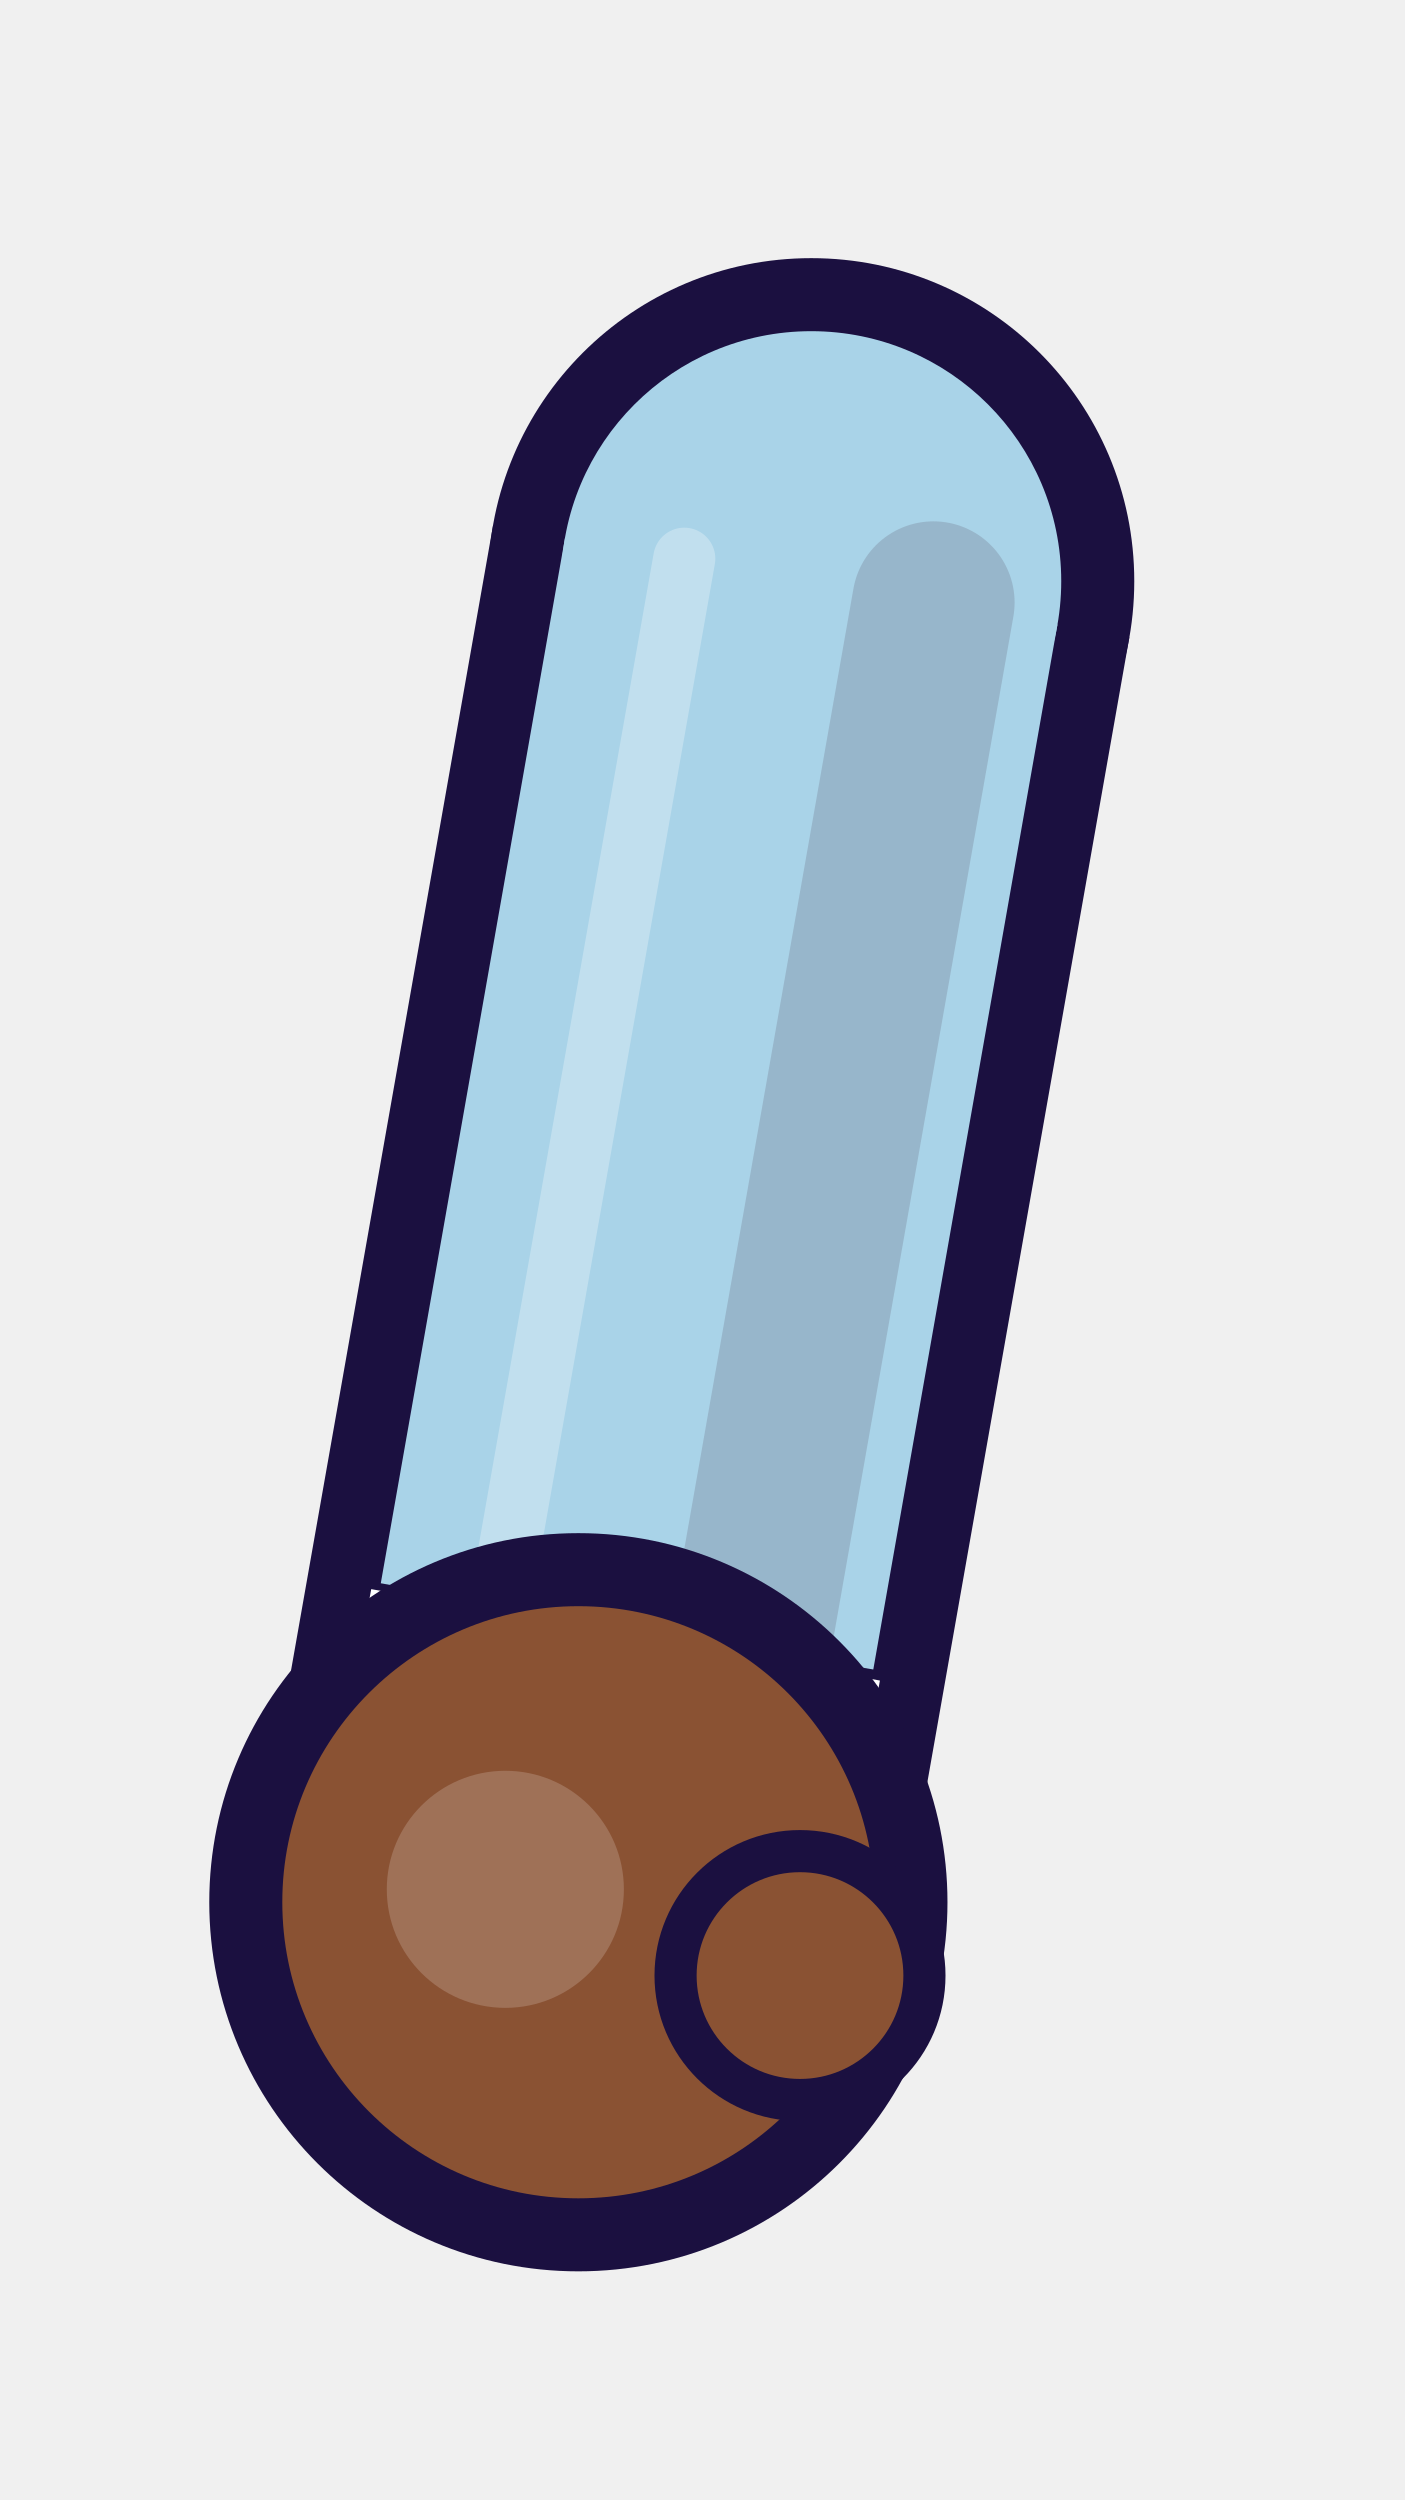
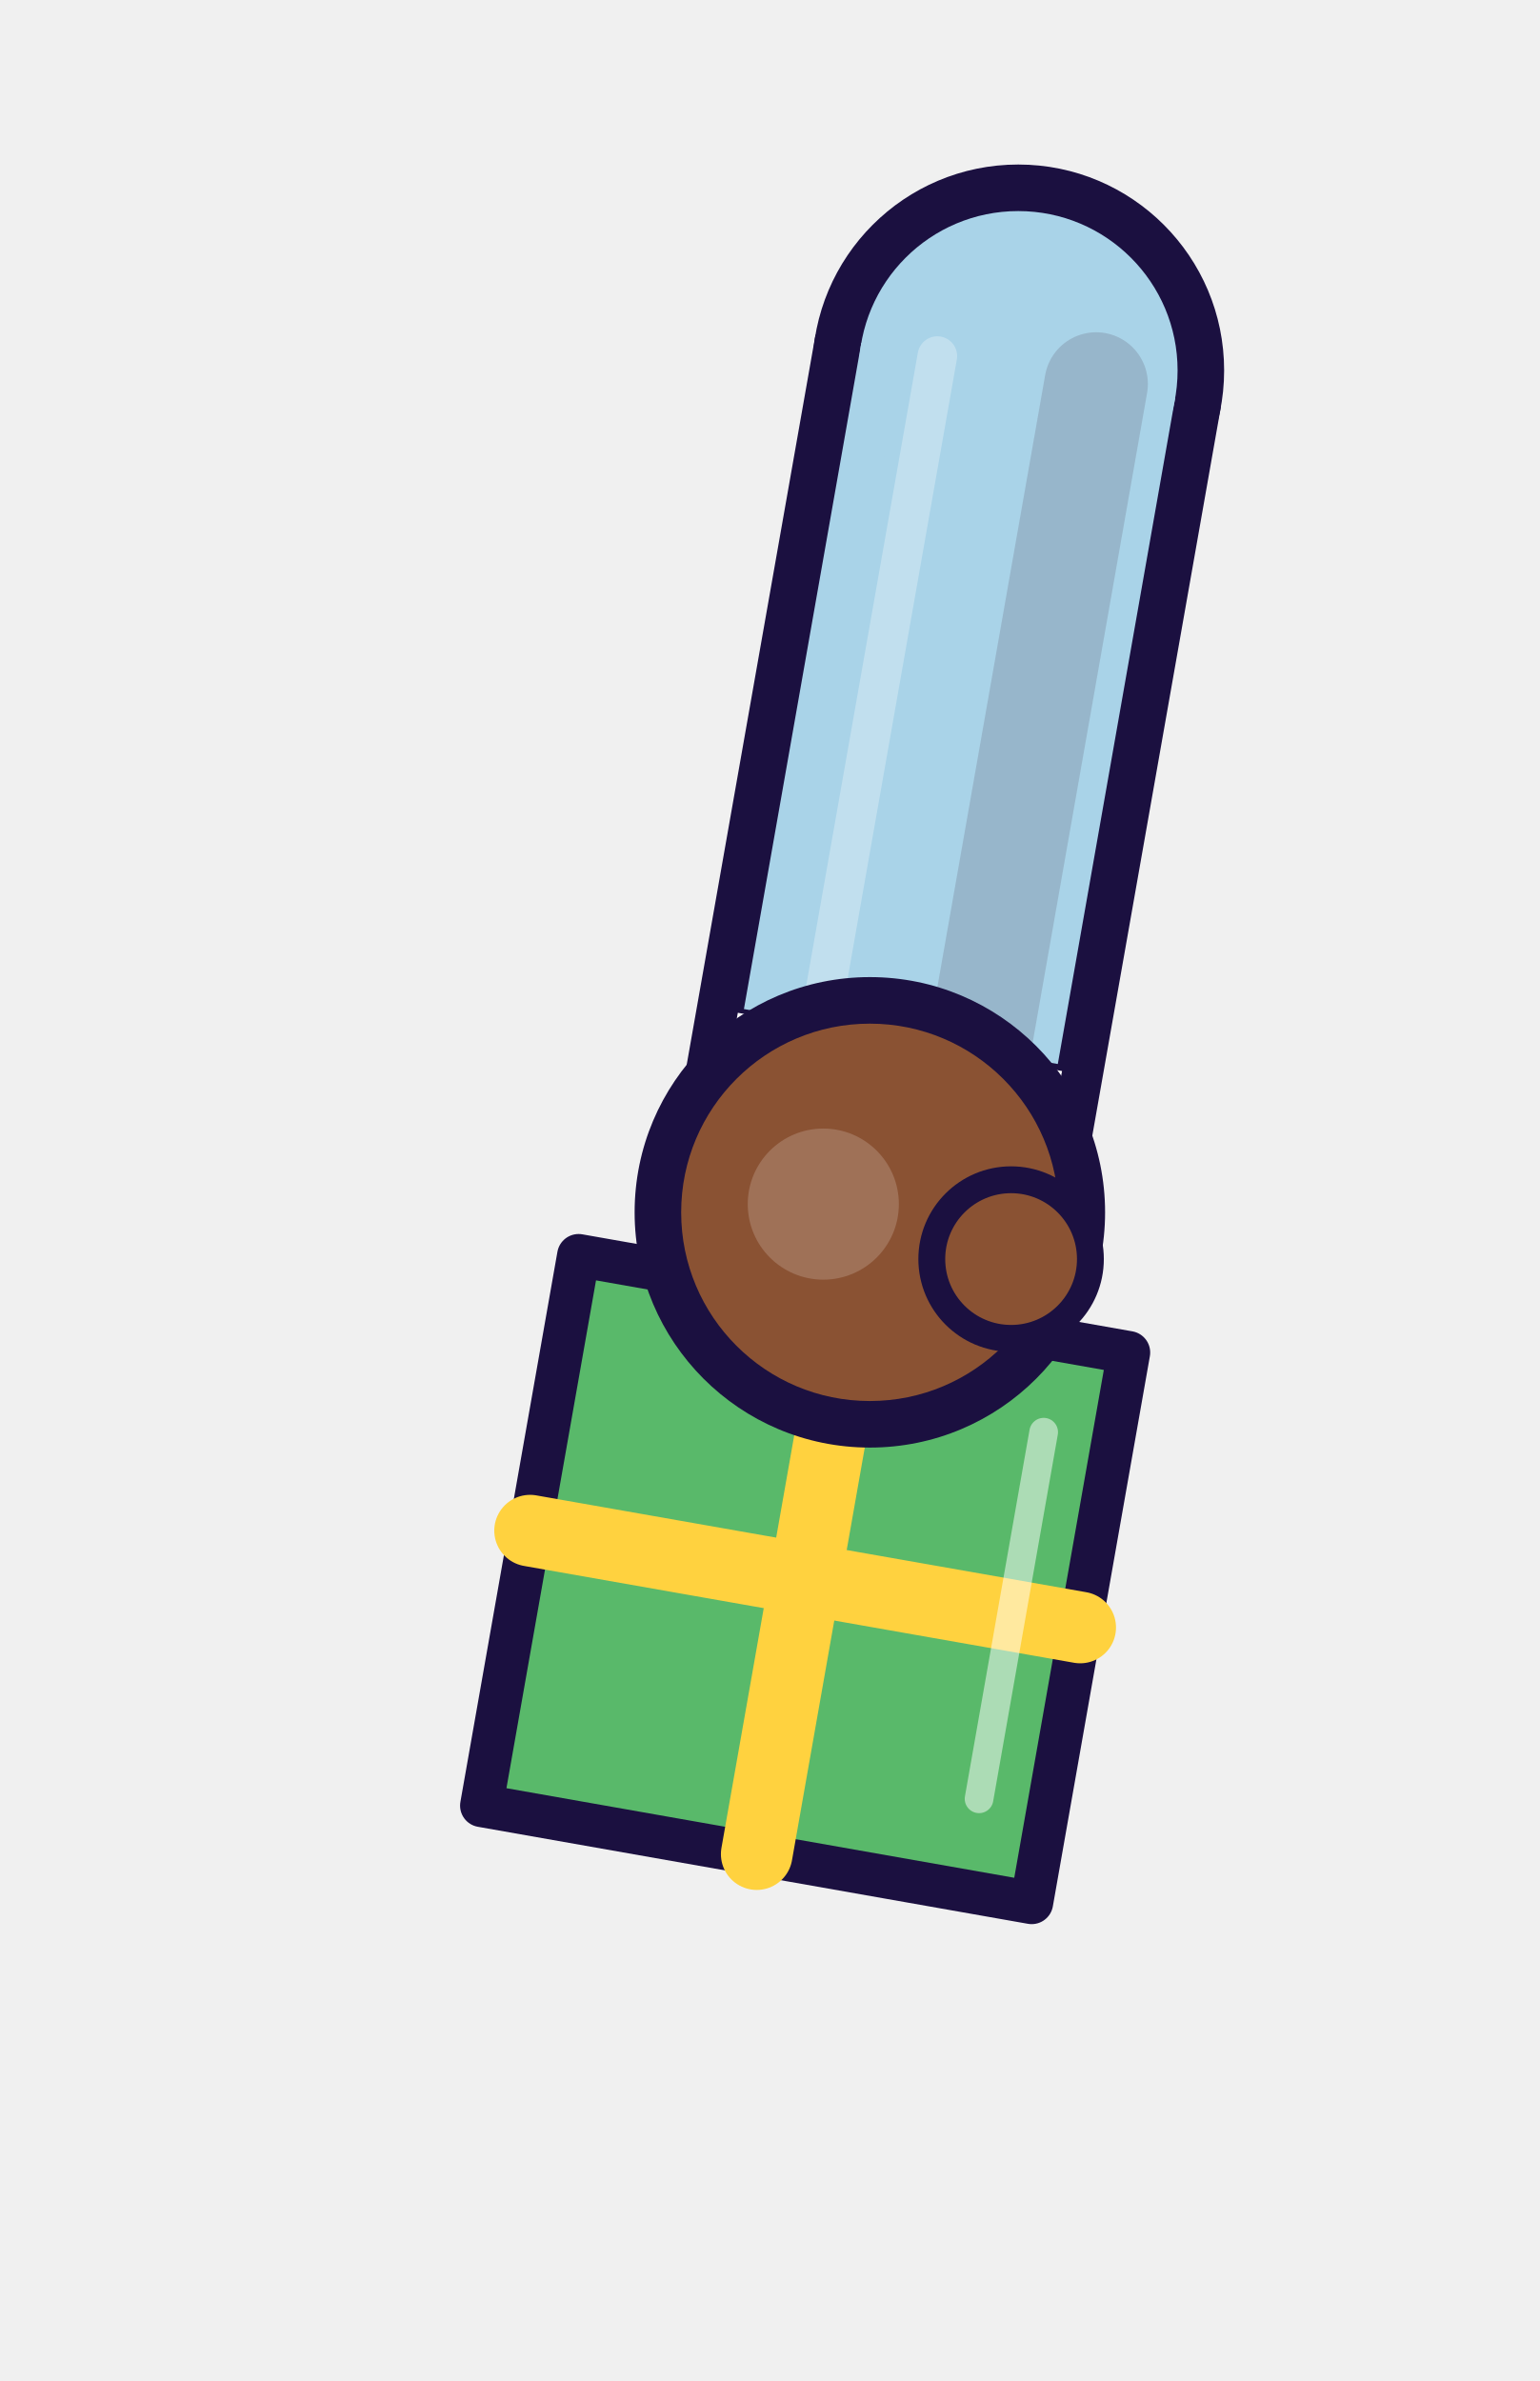
- <svg xmlns="http://www.w3.org/2000/svg" width="100" height="178" viewBox="-68 -163 50 89">
+ <svg xmlns="http://www.w3.org/2000/svg" width="172" height="266" viewBox="-96 -163 86 133">
  <circle cx="-39.12" cy="-142.31" r="11.5" fill="#1b1040" />
  <line x1="-39.12" y1="-142.31" x2="-46.59" y2="-99.97" stroke="#1b1040" stroke-width="23" stroke-linecap="butt" />
  <circle cx="-46.59" cy="-99.97" r="11.5" fill="#1b1040" />
  <line x1="-39.12" y1="-142.31" x2="-46.59" y2="-99.97" stroke="#8a5233" stroke-width="17" stroke-linecap="round" />
  <line x1="-39.12" y1="-142.31" x2="-46.06" y2="-102.93" stroke="#1b1040" stroke-width="22.2" stroke-linecap="butt" />
  <circle cx="-39.12" cy="-142.31" r="11.1" fill="#1b1040" />
  <line x1="-39.12" y1="-142.31" x2="-46.06" y2="-102.93" stroke="#a9d3e8" stroke-width="17.8" stroke-linecap="butt" />
  <circle cx="-39.12" cy="-142.31" r="8.9" fill="#a9d3e8" />
  <line x1="-45.68" y1="-105.1" x2="-46.06" y2="-102.93" stroke="#1b1040" stroke-width="22.2" stroke-linecap="butt" />
  <line x1="-45.73" y1="-104.8" x2="-45.96" y2="-103.52" stroke="#ffffff" stroke-width="18.4" stroke-linecap="butt" />
  <line x1="-34.77" y1="-141.55" x2="-42.23" y2="-99.2" stroke="#3a1f2e" stroke-width="5.78" stroke-linecap="round" stroke-opacity="0.16" />
  <line x1="-43.64" y1="-143.11" x2="-51.11" y2="-100.76" stroke="#ffffff" stroke-width="2.21" stroke-linecap="round" stroke-opacity="0.28" />
+   <line x1="-46.96" y1="-97.84" x2="-48.54" y2="-88.88" stroke="#ff6f8f" stroke-width="2.4" stroke-linecap="round" />
+   <polygon points="-32.95,-87.45 -63.68,-92.87 -69.1,-62.14 -38.37,-56.72" fill="#59b96a" stroke="#1b1040" stroke-width="2.4" stroke-linejoin="round" />
+   <line x1="-48.31" y1="-90.16" x2="-53.73" y2="-59.43" stroke="#ffd23f" stroke-width="4" stroke-linecap="round" />
+   <line x1="-35.66" y1="-72.09" x2="-66.39" y2="-77.5" stroke="#ffd23f" stroke-width="4" stroke-linecap="round" />
+   <polygon points="-48.31,-90.16 -36.72,-96.03 -36.34,-90.69" fill="#ffd23f" stroke="#1b1040" stroke-width="1.4" stroke-linejoin="round" />
+   <polygon points="-48.31,-90.16 -57.2,-99.65 -59.39,-94.75" fill="#ffd23f" stroke="#1b1040" stroke-width="1.4" stroke-linejoin="round" />
+   <line x1="-37.7" y1="-83" x2="-41.31" y2="-62.52" stroke="#ffffff" stroke-width="1.6" stroke-linecap="round" stroke-opacity="0.5" />
  <circle cx="-47.41" cy="-95.28" r="13.14" fill="#1b1040" />
  <circle cx="-47.41" cy="-95.28" r="10.54" fill="#8a5233" />
  <circle cx="-50.01" cy="-95.74" r="4.22" fill="#ad8670" fill-opacity="0.6" />
  <circle cx="-39.52" cy="-92.67" r="4.43" fill="#8a5233" stroke="#1b1040" stroke-width="1.5" stroke-linejoin="round" />
</svg>
